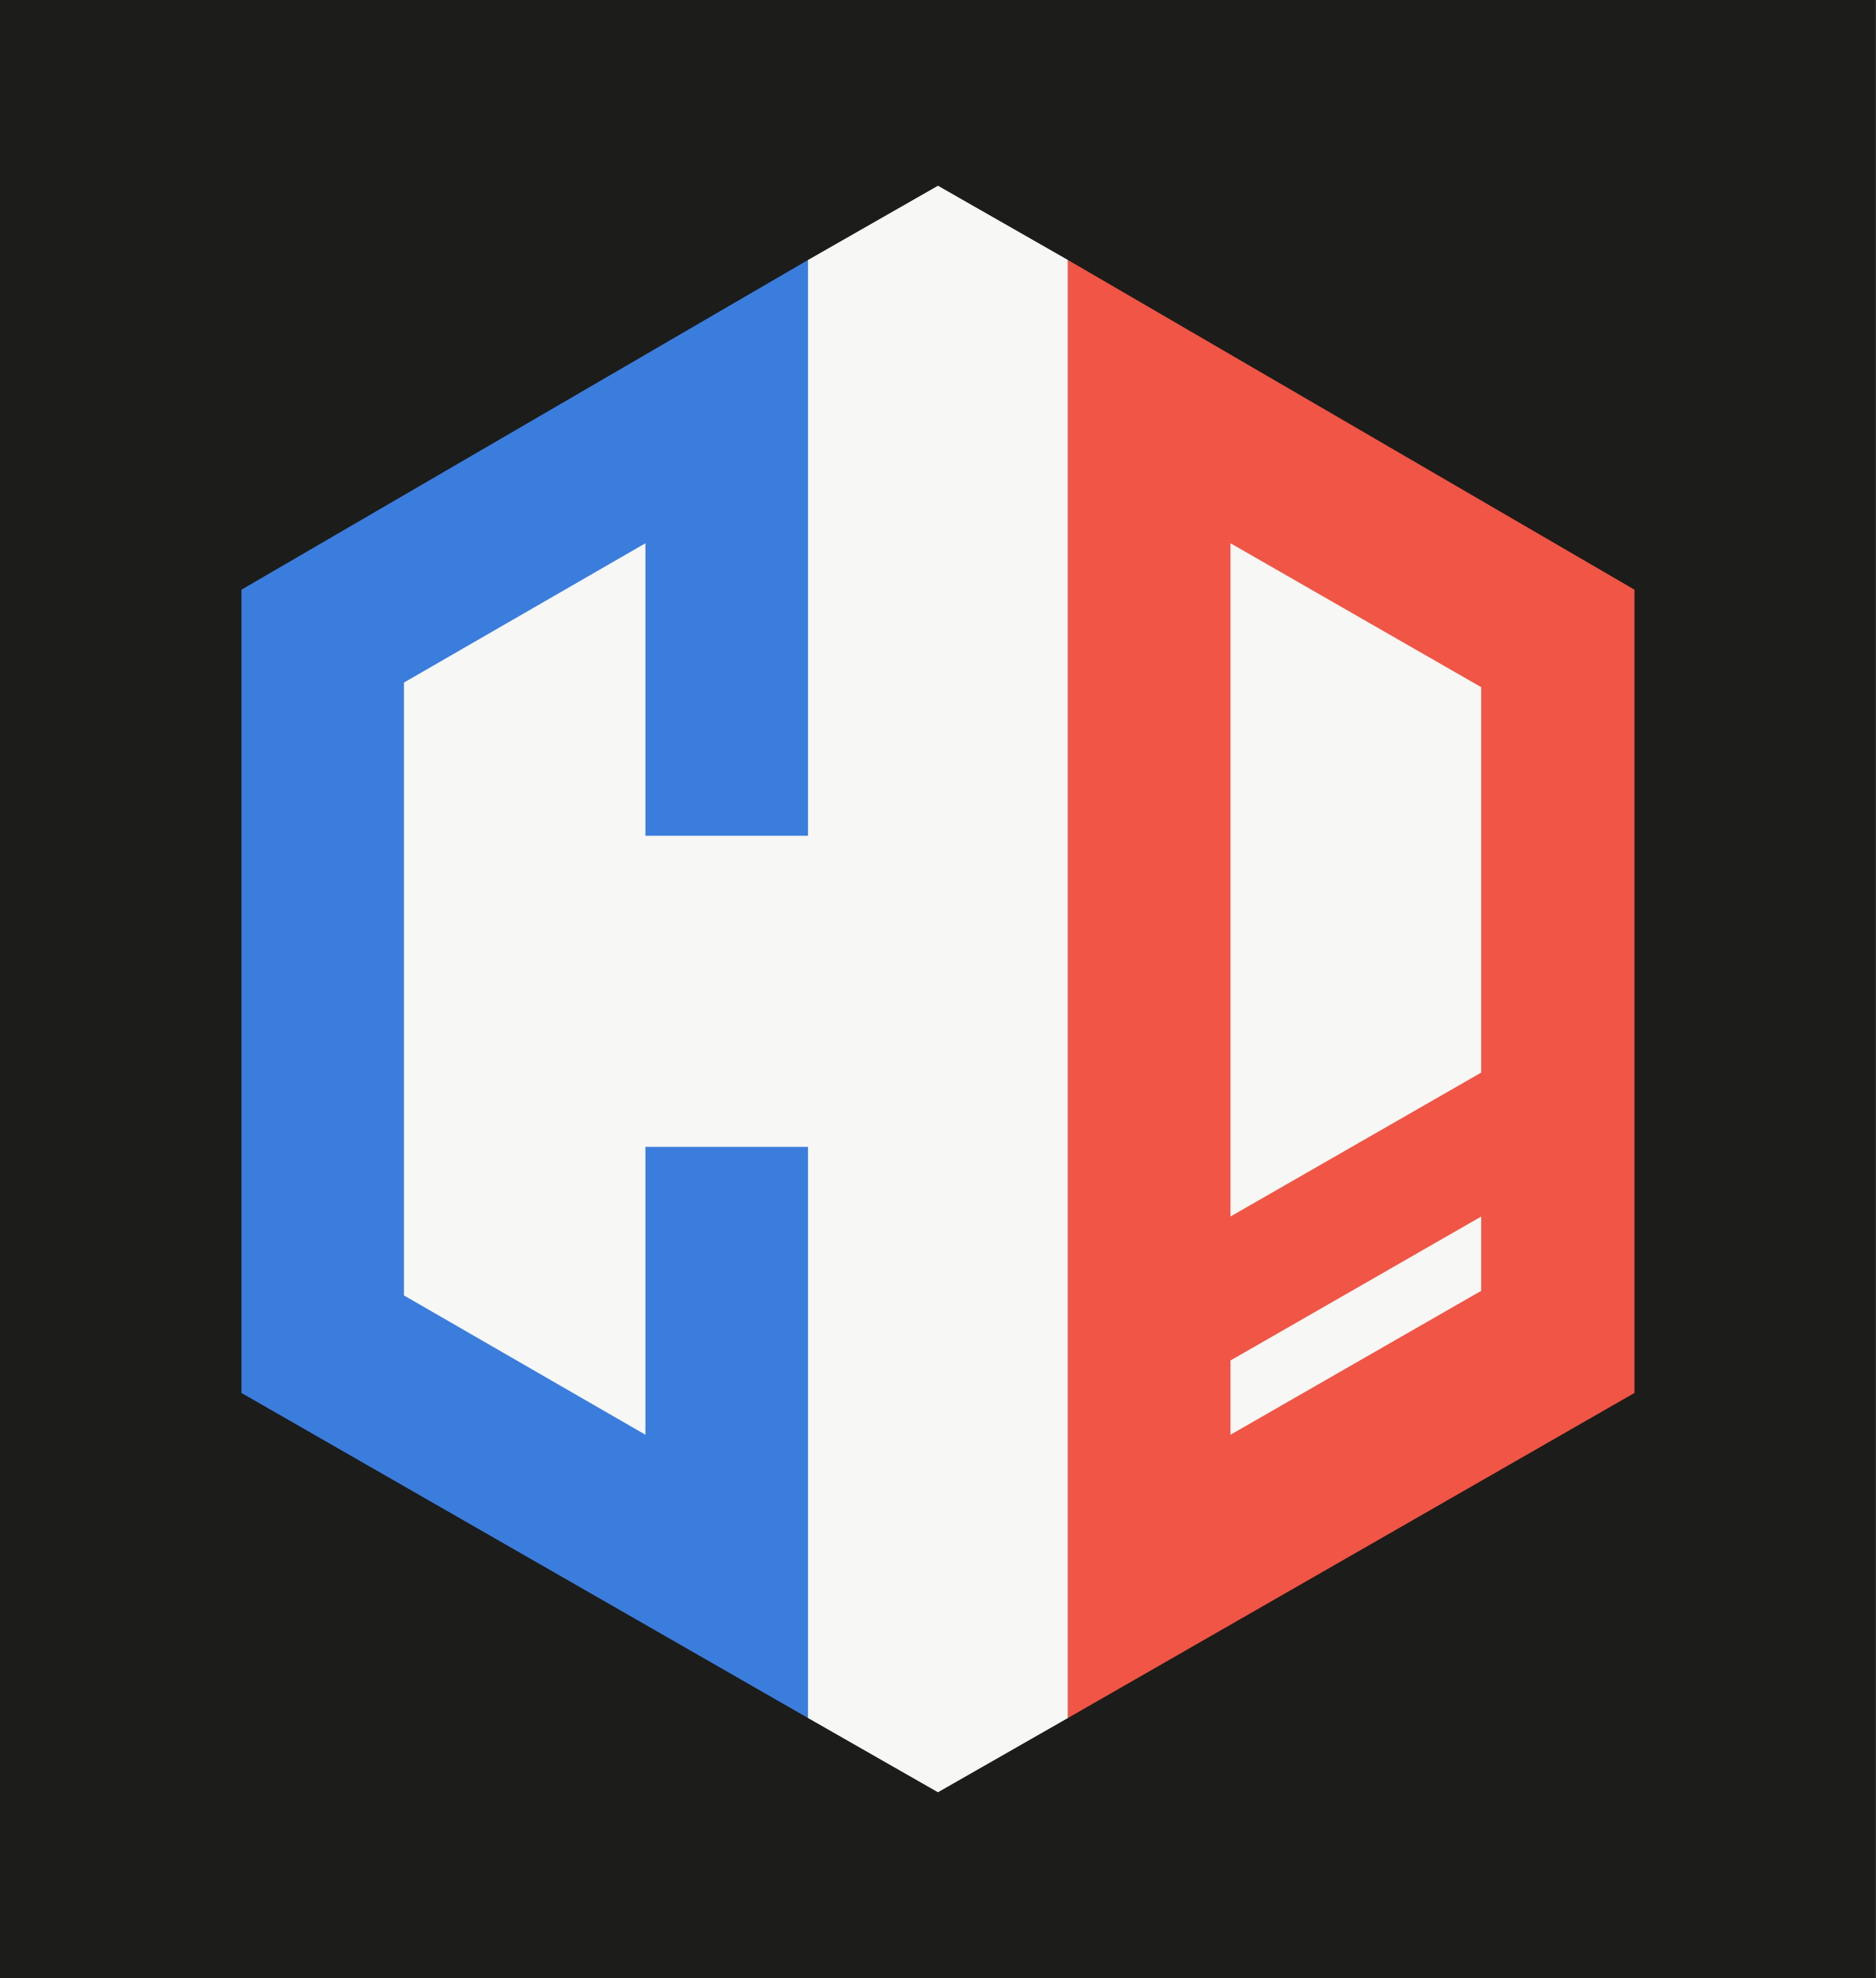
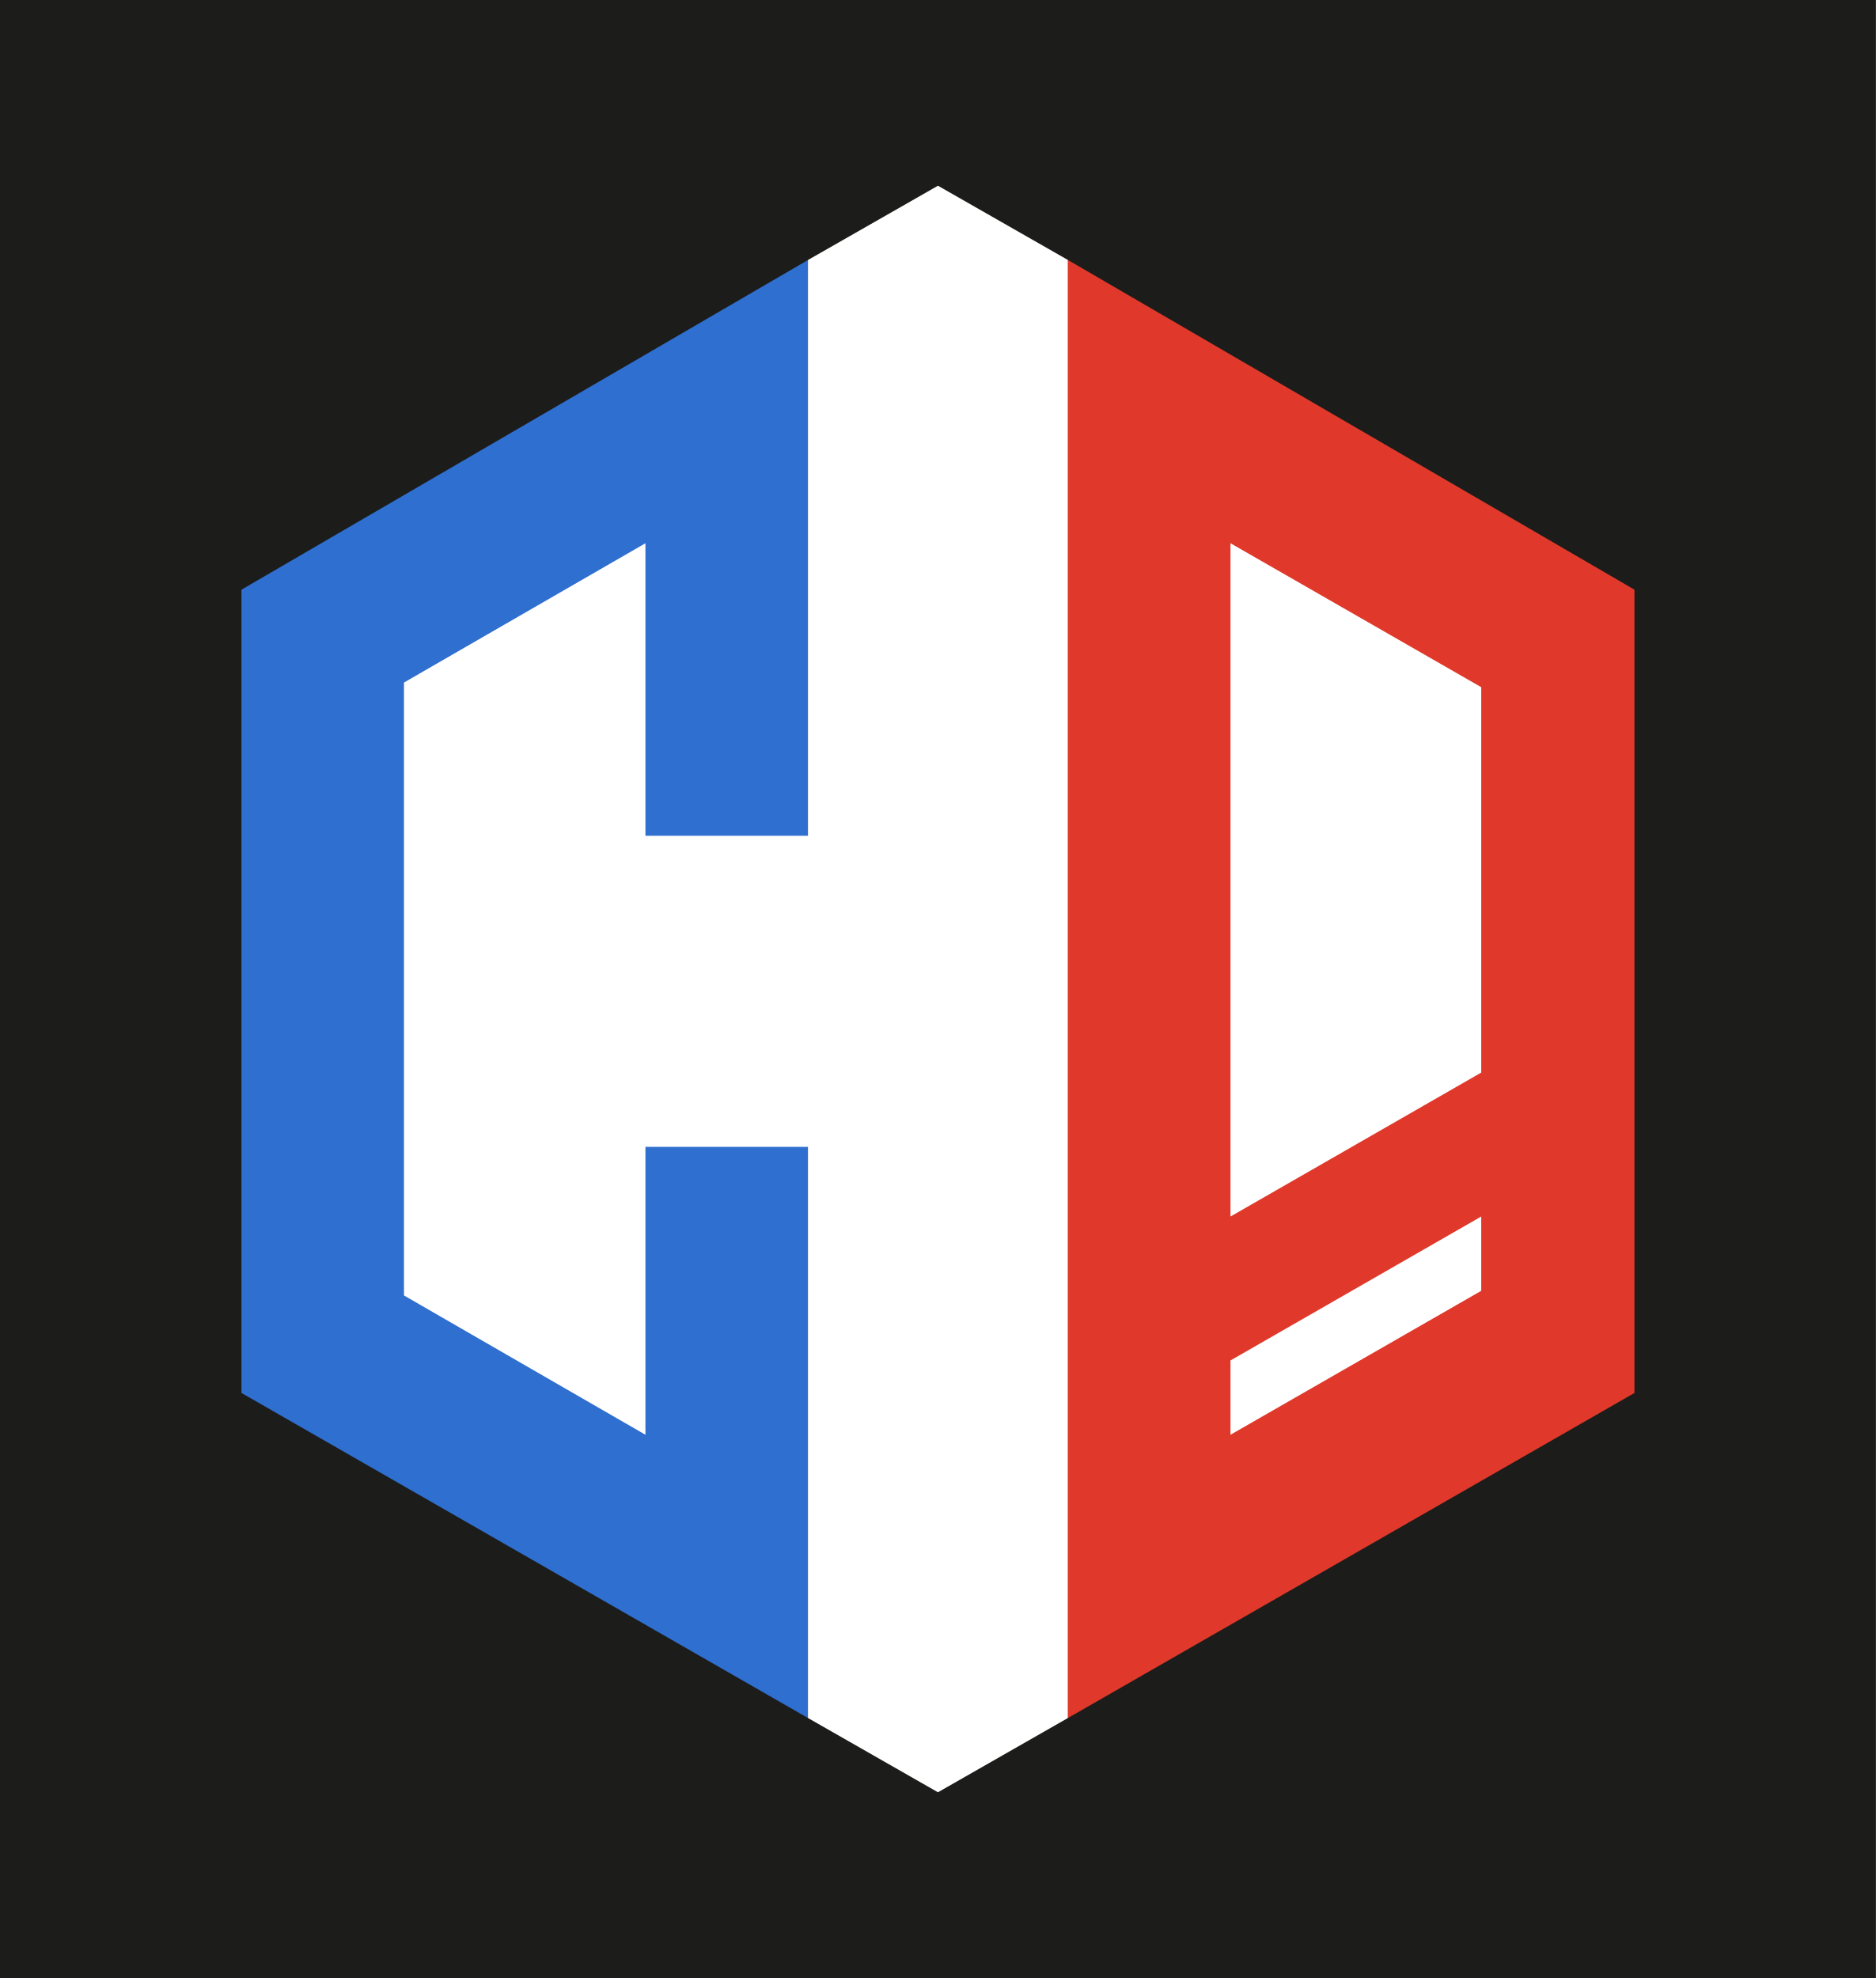
<svg xmlns="http://www.w3.org/2000/svg" viewBox="-52 -40 404 426" width="404" height="426" role="img" aria-label="Candidathèque">
-   <style>.blue{fill:#3B7DDD}.red{fill:#F05545}.paper{fill:#F7F7F5}.ink{fill:#F2F2EF}.sub{fill:#A5A5A0}</style>
+   <style>.blue{fill:#2F6FD0}.red{fill:#E0392B}.paper{fill:#FFFFFF}</style>
  <rect x="-52" y="-40" width="404" height="426" fill="#1C1C1A" />
  <g id="marque">
    <polygon class="blue" points="122,16 122,330 0,260 0,87" />
    <polygon class="paper" points="122,16 150,0 178,16 178,330 150,346 122,330" />
    <polygon class="red" points="178,16 300,87 300,260 178,330" />
    <path class="paper" d="M35 107 L87 77 L87 140 L126 140 L126 207 L87 207 L87 269 L35 239 Z" />
    <path class="paper" d="M213 77 L267 108 L267 191 L213 222 Z" />
    <path class="paper" d="M213 253 L267 222 L267 238 L213 269 Z" />
  </g>
</svg>
